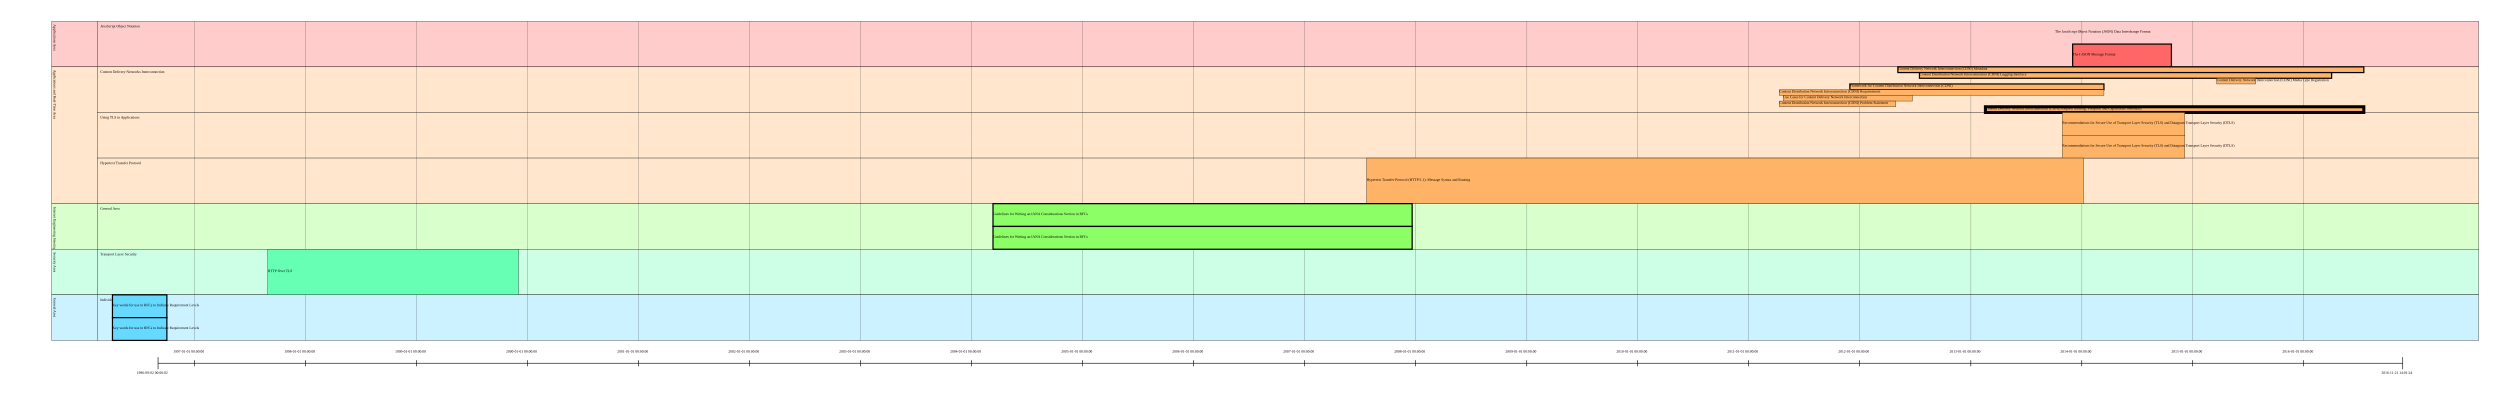
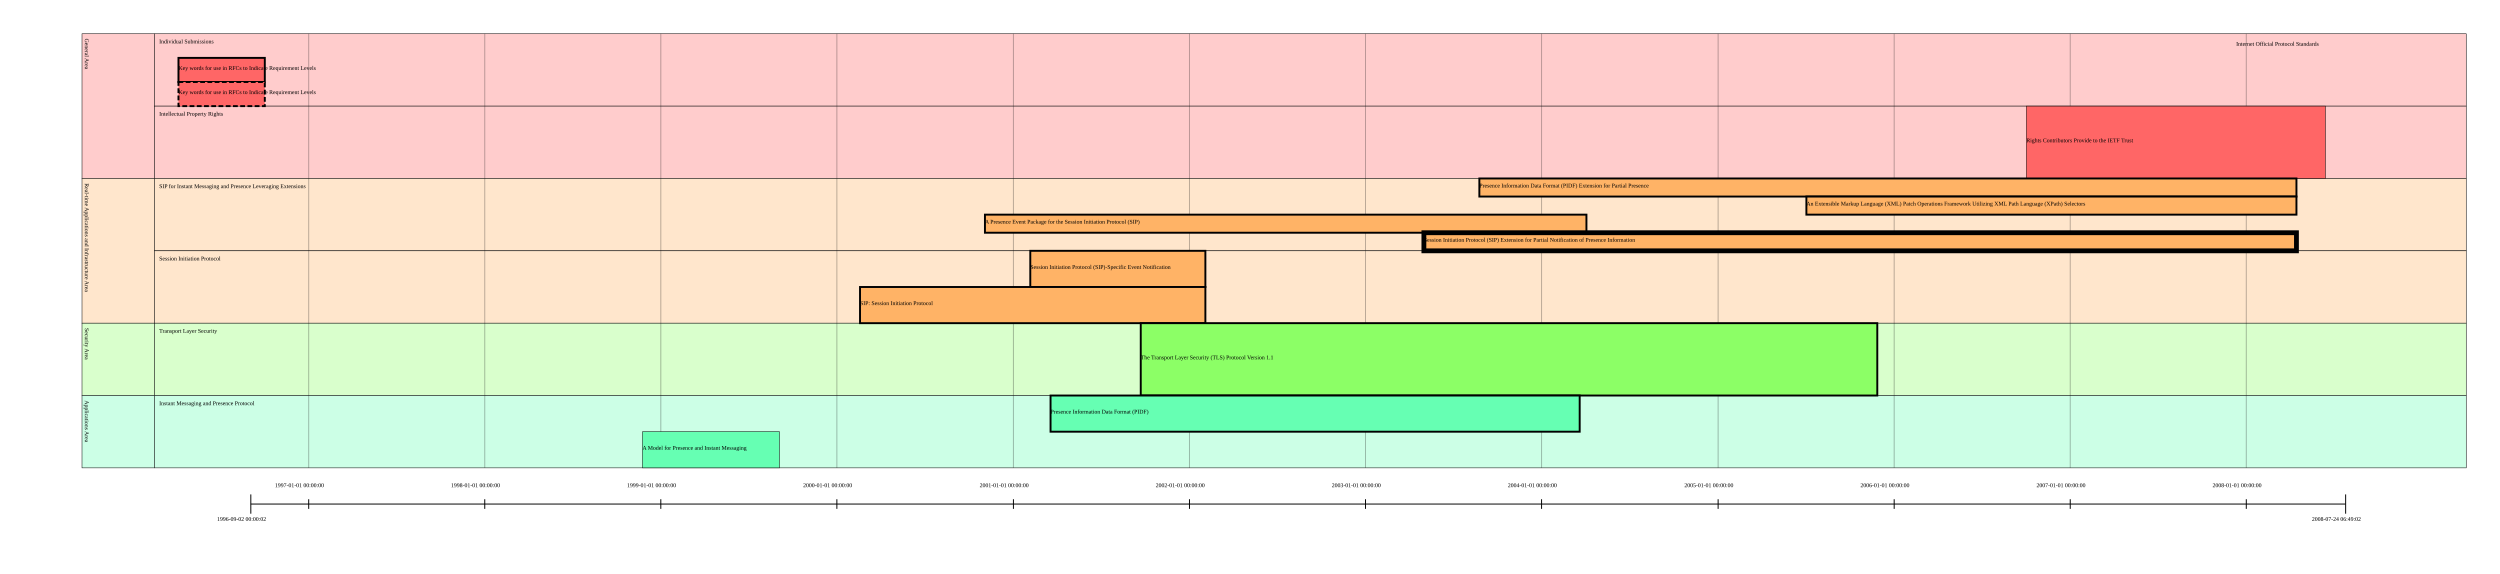
- <svg xmlns="http://www.w3.org/2000/svg" baseProfile="full" height="1340" version="1.1" width="8225">
+ <svg xmlns="http://www.w3.org/2000/svg" baseProfile="full" height="1190" version="1.1" width="5183">
  <defs />
-   <rect fill="#ffcccc" height="150" stroke="#000000" width="150" x="170" y="70" />
-   <text lengthAdjust="spacing" textLength="[150]" writing-mode="tb" x="180" y="80">Applications Area</text>
-   <rect fill="#ffe6cc" height="450" stroke="#000000" width="150" x="170" y="220" />
-   <text lengthAdjust="spacing" textLength="[150]" writing-mode="tb" x="180" y="230">Applications and Real-Time Area</text>
+   <rect fill="#ffcccc" height="300" stroke="#000000" width="150" x="170" y="70" />
+   <text lengthAdjust="spacing" textLength="[150]" writing-mode="tb" x="180" y="80">General Area</text>
+   <rect fill="#ffe6cc" height="300" stroke="#000000" width="150" x="170" y="370" />
+   <text lengthAdjust="spacing" textLength="[150]" writing-mode="tb" x="180" y="380">Real-time Applications and Infrastructure Area</text>
  <rect fill="#d9ffcc" height="150" stroke="#000000" width="150" x="170" y="670" />
-   <text lengthAdjust="spacing" textLength="[150]" writing-mode="tb" x="180" y="680">Internet Engineering Steering Group</text>
+   <text lengthAdjust="spacing" textLength="[150]" writing-mode="tb" x="180" y="680">Security Area</text>
  <rect fill="#ccffe6" height="150" stroke="#000000" width="150" x="170" y="820" />
-   <text lengthAdjust="spacing" textLength="[150]" writing-mode="tb" x="180" y="830">Security Area</text>
-   <rect fill="#ccf2ff" height="150" stroke="#000000" width="150" x="170" y="970" />
-   <text lengthAdjust="spacing" textLength="[150]" writing-mode="tb" x="180" y="980">General Area</text>
-   <rect fill="#ffcccc" height="150" stroke="#000000" width="7835" x="320" y="70" />
-   <text lengthAdjust="spacing" textLength="[150]" x="330" y="90">JavaScript Object Notation</text>
-   <rect fill="#ffe6cc" height="150" stroke="#000000" width="7835" x="320" y="220" />
-   <text lengthAdjust="spacing" textLength="[150]" x="330" y="240">Content Delivery Networks Interconnection</text>
-   <rect fill="#ffe6cc" height="150" stroke="#000000" width="7835" x="320" y="370" />
-   <text lengthAdjust="spacing" textLength="[150]" x="330" y="390">Using TLS in Applications</text>
-   <rect fill="#ffe6cc" height="150" stroke="#000000" width="7835" x="320" y="520" />
-   <text lengthAdjust="spacing" textLength="[150]" x="330" y="540">Hypertext Transfer Protocol</text>
-   <rect fill="#d9ffcc" height="150" stroke="#000000" width="7835" x="320" y="670" />
-   <text lengthAdjust="spacing" textLength="[150]" x="330" y="690">General Area</text>
-   <rect fill="#ccffe6" height="150" stroke="#000000" width="7835" x="320" y="820" />
-   <text lengthAdjust="spacing" textLength="[150]" x="330" y="840">Transport Layer Security</text>
-   <rect fill="#ccf2ff" height="150" stroke="#000000" width="7835" x="320" y="970" />
-   <text lengthAdjust="spacing" textLength="[150]" x="330" y="990">Individual Submissions</text>
-   <line stroke="#000000" stroke-width="2" x1="520" x2="7905" y1="1195.0" y2="1195.0" />
-   <line stroke="#000000" stroke-width="2" x1="520" x2="520" y1="1215.0" y2="1175.0" />
-   <line stroke="#000000" stroke-width="2" x1="7905" x2="7905" y1="1215.0" y2="1175.0" />
-   <text x="450" y="1230.0">1996-09-02 00:00:02</text>
-   <text x="7835" y="1230.0">2016-11-21 14:01:24</text>
-   <line stroke="#111111" stroke-opacity="0.3" stroke-width="2" x1="640" x2="640" y1="1120" y2="70" />
-   <line stroke="#000000" stroke-width="2" x1="640" x2="640" y1="1205.0" y2="1185.0" />
-   <text x="570" y="1160.0">1997-01-01 00:00:00</text>
-   <line stroke="#111111" stroke-opacity="0.3" stroke-width="2" x1="1005" x2="1005" y1="1120" y2="70" />
-   <line stroke="#000000" stroke-width="2" x1="1005" x2="1005" y1="1205.0" y2="1185.0" />
-   <text x="935" y="1160.0">1998-01-01 00:00:00</text>
-   <line stroke="#111111" stroke-opacity="0.3" stroke-width="2" x1="1370" x2="1370" y1="1120" y2="70" />
-   <line stroke="#000000" stroke-width="2" x1="1370" x2="1370" y1="1205.0" y2="1185.0" />
-   <text x="1300" y="1160.0">1999-01-01 00:00:00</text>
-   <line stroke="#111111" stroke-opacity="0.3" stroke-width="2" x1="1735" x2="1735" y1="1120" y2="70" />
-   <line stroke="#000000" stroke-width="2" x1="1735" x2="1735" y1="1205.0" y2="1185.0" />
-   <text x="1665" y="1160.0">2000-01-01 00:00:00</text>
-   <line stroke="#111111" stroke-opacity="0.3" stroke-width="2" x1="2101" x2="2101" y1="1120" y2="70" />
-   <line stroke="#000000" stroke-width="2" x1="2101" x2="2101" y1="1205.0" y2="1185.0" />
-   <text x="2031" y="1160.0">2001-01-01 00:00:00</text>
-   <line stroke="#111111" stroke-opacity="0.3" stroke-width="2" x1="2466" x2="2466" y1="1120" y2="70" />
-   <line stroke="#000000" stroke-width="2" x1="2466" x2="2466" y1="1205.0" y2="1185.0" />
-   <text x="2396" y="1160.0">2002-01-01 00:00:00</text>
-   <line stroke="#111111" stroke-opacity="0.3" stroke-width="2" x1="2831" x2="2831" y1="1120" y2="70" />
-   <line stroke="#000000" stroke-width="2" x1="2831" x2="2831" y1="1205.0" y2="1185.0" />
-   <text x="2761" y="1160.0">2003-01-01 00:00:00</text>
-   <line stroke="#111111" stroke-opacity="0.3" stroke-width="2" x1="3196" x2="3196" y1="1120" y2="70" />
-   <line stroke="#000000" stroke-width="2" x1="3196" x2="3196" y1="1205.0" y2="1185.0" />
-   <text x="3126" y="1160.0">2004-01-01 00:00:00</text>
-   <line stroke="#111111" stroke-opacity="0.3" stroke-width="2" x1="3562" x2="3562" y1="1120" y2="70" />
-   <line stroke="#000000" stroke-width="2" x1="3562" x2="3562" y1="1205.0" y2="1185.0" />
-   <text x="3492" y="1160.0">2005-01-01 00:00:00</text>
-   <line stroke="#111111" stroke-opacity="0.3" stroke-width="2" x1="3927" x2="3927" y1="1120" y2="70" />
-   <line stroke="#000000" stroke-width="2" x1="3927" x2="3927" y1="1205.0" y2="1185.0" />
-   <text x="3857" y="1160.0">2006-01-01 00:00:00</text>
-   <line stroke="#111111" stroke-opacity="0.3" stroke-width="2" x1="4292" x2="4292" y1="1120" y2="70" />
-   <line stroke="#000000" stroke-width="2" x1="4292" x2="4292" y1="1205.0" y2="1185.0" />
-   <text x="4222" y="1160.0">2007-01-01 00:00:00</text>
-   <line stroke="#111111" stroke-opacity="0.3" stroke-width="2" x1="4657" x2="4657" y1="1120" y2="70" />
-   <line stroke="#000000" stroke-width="2" x1="4657" x2="4657" y1="1205.0" y2="1185.0" />
-   <text x="4587" y="1160.0">2008-01-01 00:00:00</text>
-   <line stroke="#111111" stroke-opacity="0.3" stroke-width="2" x1="5023" x2="5023" y1="1120" y2="70" />
-   <line stroke="#000000" stroke-width="2" x1="5023" x2="5023" y1="1205.0" y2="1185.0" />
-   <text x="4953" y="1160.0">2009-01-01 00:00:00</text>
-   <line stroke="#111111" stroke-opacity="0.3" stroke-width="2" x1="5388" x2="5388" y1="1120" y2="70" />
-   <line stroke="#000000" stroke-width="2" x1="5388" x2="5388" y1="1205.0" y2="1185.0" />
-   <text x="5318" y="1160.0">2010-01-01 00:00:00</text>
-   <line stroke="#111111" stroke-opacity="0.3" stroke-width="2" x1="5753" x2="5753" y1="1120" y2="70" />
-   <line stroke="#000000" stroke-width="2" x1="5753" x2="5753" y1="1205.0" y2="1185.0" />
-   <text x="5683" y="1160.0">2011-01-01 00:00:00</text>
-   <line stroke="#111111" stroke-opacity="0.3" stroke-width="2" x1="6118" x2="6118" y1="1120" y2="70" />
-   <line stroke="#000000" stroke-width="2" x1="6118" x2="6118" y1="1205.0" y2="1185.0" />
-   <text x="6048" y="1160.0">2012-01-01 00:00:00</text>
-   <line stroke="#111111" stroke-opacity="0.3" stroke-width="2" x1="6484" x2="6484" y1="1120" y2="70" />
-   <line stroke="#000000" stroke-width="2" x1="6484" x2="6484" y1="1205.0" y2="1185.0" />
-   <text x="6414" y="1160.0">2013-01-01 00:00:00</text>
-   <line stroke="#111111" stroke-opacity="0.3" stroke-width="2" x1="6849" x2="6849" y1="1120" y2="70" />
-   <line stroke="#000000" stroke-width="2" x1="6849" x2="6849" y1="1205.0" y2="1185.0" />
-   <text x="6779" y="1160.0">2014-01-01 00:00:00</text>
-   <line stroke="#111111" stroke-opacity="0.3" stroke-width="2" x1="7214" x2="7214" y1="1120" y2="70" />
-   <line stroke="#000000" stroke-width="2" x1="7214" x2="7214" y1="1205.0" y2="1185.0" />
-   <text x="7144" y="1160.0">2015-01-01 00:00:00</text>
-   <line stroke="#111111" stroke-opacity="0.3" stroke-width="2" x1="7579" x2="7579" y1="1120" y2="70" />
-   <line stroke="#000000" stroke-width="2" x1="7579" x2="7579" y1="1205.0" y2="1185.0" />
-   <text x="7509" y="1160.0">2016-01-01 00:00:00</text>
-   <rect fill="#ff6666" height="75.0" stroke="#000000" stroke-dasharray="10, 0" stroke-width="4" width="0" x="6761" y="70.0" />
-   <text lengthAdjust="spacingAndGlyphs" textLength="0" x="6761" y="107.5">The JavaScript Object Notation (JSON) Data Interchange Format</text>
-   <rect fill="#ff6666" height="75.0" stroke="#000000" stroke-dasharray="10, 0" stroke-width="4" width="325" x="6819" y="145.0" />
-   <text lengthAdjust="spacingAndGlyphs" textLength="325" x="6819" y="182.5">The I-JSON Message Format</text>
-   <rect fill="#ffb366" height="18.75" stroke="#000000" stroke-dasharray="10, 0" stroke-width="4" width="1533" x="6244" y="220.0" />
-   <text lengthAdjust="spacingAndGlyphs" textLength="1533" x="6244" y="229.375">Content Delivery Network Interconnection (CDNI) Metadata</text>
-   <rect fill="#ffb366" height="18.75" stroke="#000000" stroke-dasharray="10, 0" stroke-width="4" width="1356" x="6315" y="238.75" />
-   <text lengthAdjust="spacingAndGlyphs" textLength="1356" x="6315" y="248.125">Content Distribution Network Interconnection (CDNI) Logging Interface</text>
-   <rect fill="#ffb366" height="18.75" stroke="#000000" stroke-dasharray="10, 0" stroke-width="1" width="128" x="7293" y="257.5" />
-   <text lengthAdjust="spacingAndGlyphs" textLength="128" x="7293" y="266.875">Content Delivery Network Interconnection (CDNI) Media Type Registration</text>
-   <rect fill="#ffb366" height="18.75" stroke="#000000" stroke-dasharray="10, 0" stroke-width="4" width="836" x="6086" y="276.25" />
-   <text lengthAdjust="spacingAndGlyphs" textLength="836" x="6086" y="285.625">Framework for Content Distribution Network Interconnection (CDNI)</text>
-   <rect fill="#ffb366" height="18.75" stroke="#000000" stroke-dasharray="10, 0" stroke-width="1" width="1068" x="5854" y="295.0" />
-   <text lengthAdjust="spacingAndGlyphs" textLength="1068" x="5854" y="304.375">Content Distribution Network Interconnection (CDNI) Requirements</text>
-   <rect fill="#ffb366" height="18.75" stroke="#000000" stroke-dasharray="10, 0" stroke-width="1" width="425" x="5867" y="313.75" />
-   <text lengthAdjust="spacingAndGlyphs" textLength="425" x="5867" y="323.125">Use Cases for Content Delivery Network Interconnection</text>
-   <rect fill="#ffb366" height="18.75" stroke="#000000" stroke-dasharray="10, 0" stroke-width="1" width="383" x="5854" y="332.5" />
-   <text lengthAdjust="spacingAndGlyphs" textLength="383" x="5854" y="341.875">Content Distribution Network Interconnection (CDNI) Problem Statement</text>
-   <rect fill="#ffb366" height="18.75" stroke="#000000" stroke-dasharray="10, 0" stroke-width="10" width="1245" x="6532" y="351.25" />
-   <text lengthAdjust="spacingAndGlyphs" textLength="1245" x="6532" y="360.625">Content Delivery Network Interconnection (CDNI) Request Routing: Footprint and Capabilities Semantics</text>
-   <rect fill="#ffb366" height="75.0" stroke="#000000" stroke-dasharray="10, 0" stroke-width="1" width="403" x="6785" y="370.0" />
-   <text lengthAdjust="spacingAndGlyphs" textLength="403" x="6785" y="407.5">Recommendations for Secure Use of Transport Layer Security (TLS) and Datagram Transport Layer Security (DTLS)</text>
-   <rect fill="#ffb366" height="75.0" stroke="#000000" stroke-dasharray="10, 0" stroke-width="1" width="403" x="6785" y="445.0" />
-   <text lengthAdjust="spacingAndGlyphs" textLength="403" x="6785" y="482.5">Recommendations for Secure Use of Transport Layer Security (TLS) and Datagram Transport Layer Security (DTLS)</text>
-   <rect fill="#ffb366" height="150.0" stroke="#000000" stroke-dasharray="10, 0" stroke-width="1" width="2359" x="4496" y="520.0" />
-   <text lengthAdjust="spacingAndGlyphs" textLength="2359" x="4496" y="595.0">Hypertext Transfer Protocol (HTTP/1.1): Message Syntax and Routing</text>
-   <rect fill="#8cff66" height="75.0" stroke="#000000" stroke-dasharray="10, 0" stroke-width="4" width="1379" x="3267" y="670.0" />
-   <text lengthAdjust="spacingAndGlyphs" textLength="1379" x="3267" y="707.5">Guidelines for Writing an IANA Considerations Section in RFCs</text>
-   <rect fill="#8cff66" height="75.0" stroke="#000000" stroke-dasharray="10, 0" stroke-width="4" width="1379" x="3267" y="745.0" />
-   <text lengthAdjust="spacingAndGlyphs" textLength="1379" x="3267" y="782.5">Guidelines for Writing an IANA Considerations Section in RFCs</text>
-   <rect fill="#66ffb3" height="150.0" stroke="#000000" stroke-dasharray="10, 0" stroke-width="1" width="825" x="881" y="820.0" />
-   <text lengthAdjust="spacingAndGlyphs" textLength="825" x="881" y="895.0">HTTP Over TLS</text>
-   <rect fill="#66d9ff" height="75.0" stroke="#000000" stroke-dasharray="10, 0" stroke-width="4" width="179" x="370" y="970.0" />
-   <text lengthAdjust="spacingAndGlyphs" textLength="179" x="370" y="1007.5">Key words for use in RFCs to Indicate Requirement Levels</text>
-   <rect fill="#66d9ff" height="75.0" stroke="#000000" stroke-dasharray="10, 0" stroke-width="4" width="179" x="370" y="1045.0" />
-   <text lengthAdjust="spacingAndGlyphs" textLength="179" x="370" y="1082.5">Key words for use in RFCs to Indicate Requirement Levels</text>
+   <text lengthAdjust="spacing" textLength="[150]" writing-mode="tb" x="180" y="830">Applications Area</text>
+   <rect fill="#ffcccc" height="150" stroke="#000000" width="4793" x="320" y="70" />
+   <text lengthAdjust="spacing" textLength="[150]" x="330" y="90">Individual Submissions</text>
+   <rect fill="#ffcccc" height="150" stroke="#000000" width="4793" x="320" y="220" />
+   <text lengthAdjust="spacing" textLength="[150]" x="330" y="240">Intellectual Property Rights</text>
+   <rect fill="#ffe6cc" height="150" stroke="#000000" width="4793" x="320" y="370" />
+   <text lengthAdjust="spacing" textLength="[150]" x="330" y="390">SIP for Instant Messaging and Presence Leveraging Extensions</text>
+   <rect fill="#ffe6cc" height="150" stroke="#000000" width="4793" x="320" y="520" />
+   <text lengthAdjust="spacing" textLength="[150]" x="330" y="540">Session Initiation Protocol</text>
+   <rect fill="#d9ffcc" height="150" stroke="#000000" width="4793" x="320" y="670" />
+   <text lengthAdjust="spacing" textLength="[150]" x="330" y="690">Transport Layer Security</text>
+   <rect fill="#ccffe6" height="150" stroke="#000000" width="4793" x="320" y="820" />
+   <text lengthAdjust="spacing" textLength="[150]" x="330" y="840">Instant Messaging and Presence Protocol</text>
+   <line stroke="#000000" stroke-width="2" x1="520" x2="4863" y1="1045.0" y2="1045.0" />
+   <line stroke="#000000" stroke-width="2" x1="520" x2="520" y1="1065.0" y2="1025.0" />
+   <line stroke="#000000" stroke-width="2" x1="4863" x2="4863" y1="1065.0" y2="1025.0" />
+   <text x="450" y="1080.0">1996-09-02 00:00:02</text>
+   <text x="4793" y="1080.0">2008-07-24 06:49:02</text>
+   <line stroke="#111111" stroke-opacity="0.3" stroke-width="2" x1="640" x2="640" y1="970" y2="70" />
+   <line stroke="#000000" stroke-width="2" x1="640" x2="640" y1="1055.0" y2="1035.0" />
+   <text x="570" y="1010.0">1997-01-01 00:00:00</text>
+   <line stroke="#111111" stroke-opacity="0.3" stroke-width="2" x1="1005" x2="1005" y1="970" y2="70" />
+   <line stroke="#000000" stroke-width="2" x1="1005" x2="1005" y1="1055.0" y2="1035.0" />
+   <text x="935" y="1010.0">1998-01-01 00:00:00</text>
+   <line stroke="#111111" stroke-opacity="0.3" stroke-width="2" x1="1370" x2="1370" y1="970" y2="70" />
+   <line stroke="#000000" stroke-width="2" x1="1370" x2="1370" y1="1055.0" y2="1035.0" />
+   <text x="1300" y="1010.0">1999-01-01 00:00:00</text>
+   <line stroke="#111111" stroke-opacity="0.3" stroke-width="2" x1="1735" x2="1735" y1="970" y2="70" />
+   <line stroke="#000000" stroke-width="2" x1="1735" x2="1735" y1="1055.0" y2="1035.0" />
+   <text x="1665" y="1010.0">2000-01-01 00:00:00</text>
+   <line stroke="#111111" stroke-opacity="0.3" stroke-width="2" x1="2101" x2="2101" y1="970" y2="70" />
+   <line stroke="#000000" stroke-width="2" x1="2101" x2="2101" y1="1055.0" y2="1035.0" />
+   <text x="2031" y="1010.0">2001-01-01 00:00:00</text>
+   <line stroke="#111111" stroke-opacity="0.3" stroke-width="2" x1="2466" x2="2466" y1="970" y2="70" />
+   <line stroke="#000000" stroke-width="2" x1="2466" x2="2466" y1="1055.0" y2="1035.0" />
+   <text x="2396" y="1010.0">2002-01-01 00:00:00</text>
+   <line stroke="#111111" stroke-opacity="0.3" stroke-width="2" x1="2831" x2="2831" y1="970" y2="70" />
+   <line stroke="#000000" stroke-width="2" x1="2831" x2="2831" y1="1055.0" y2="1035.0" />
+   <text x="2761" y="1010.0">2003-01-01 00:00:00</text>
+   <line stroke="#111111" stroke-opacity="0.3" stroke-width="2" x1="3196" x2="3196" y1="970" y2="70" />
+   <line stroke="#000000" stroke-width="2" x1="3196" x2="3196" y1="1055.0" y2="1035.0" />
+   <text x="3126" y="1010.0">2004-01-01 00:00:00</text>
+   <line stroke="#111111" stroke-opacity="0.3" stroke-width="2" x1="3562" x2="3562" y1="970" y2="70" />
+   <line stroke="#000000" stroke-width="2" x1="3562" x2="3562" y1="1055.0" y2="1035.0" />
+   <text x="3492" y="1010.0">2005-01-01 00:00:00</text>
+   <line stroke="#111111" stroke-opacity="0.3" stroke-width="2" x1="3927" x2="3927" y1="970" y2="70" />
+   <line stroke="#000000" stroke-width="2" x1="3927" x2="3927" y1="1055.0" y2="1035.0" />
+   <text x="3857" y="1010.0">2006-01-01 00:00:00</text>
+   <line stroke="#111111" stroke-opacity="0.3" stroke-width="2" x1="4292" x2="4292" y1="970" y2="70" />
+   <line stroke="#000000" stroke-width="2" x1="4292" x2="4292" y1="1055.0" y2="1035.0" />
+   <text x="4222" y="1010.0">2007-01-01 00:00:00</text>
+   <line stroke="#111111" stroke-opacity="0.3" stroke-width="2" x1="4657" x2="4657" y1="970" y2="70" />
+   <line stroke="#000000" stroke-width="2" x1="4657" x2="4657" y1="1055.0" y2="1035.0" />
+   <text x="4587" y="1010.0">2008-01-01 00:00:00</text>
+   <rect fill="#ff6666" height="50.0" stroke="#000000" stroke-dasharray="10, 5" stroke-width="4" width="0" x="4636" y="70.0" />
+   <text lengthAdjust="spacingAndGlyphs" textLength="0" x="4636" y="95.0">Internet Official Protocol Standards</text>
+   <rect fill="#ff6666" height="50.0" stroke="#000000" stroke-dasharray="10, 0" stroke-width="4" width="179" x="370" y="120.0" />
+   <text lengthAdjust="spacingAndGlyphs" textLength="179" x="370" y="145.0">Key words for use in RFCs to Indicate Requirement Levels</text>
+   <rect fill="#ff6666" height="50.0" stroke="#000000" stroke-dasharray="10, 5" stroke-width="4" width="179" x="370" y="170.0" />
+   <text lengthAdjust="spacingAndGlyphs" textLength="179" x="370" y="195.0">Key words for use in RFCs to Indicate Requirement Levels</text>
+   <rect fill="#ff6666" height="150.0" stroke="#000000" stroke-dasharray="10, 0" stroke-width="1" width="620" x="4201" y="220.0" />
+   <text lengthAdjust="spacingAndGlyphs" textLength="620" x="4201" y="295.0">Rights Contributors Provide to the IETF Trust</text>
+   <rect fill="#ffb366" height="37.5" stroke="#000000" stroke-dasharray="10, 0" stroke-width="4" width="1694" x="3067" y="370.0" />
+   <text lengthAdjust="spacingAndGlyphs" textLength="1694" x="3067" y="388.75">Presence Information Data Format (PIDF) Extension for Partial Presence</text>
+   <rect fill="#ffb366" height="37.5" stroke="#000000" stroke-dasharray="10, 0" stroke-width="4" width="1016" x="3745" y="407.5" />
+   <text lengthAdjust="spacingAndGlyphs" textLength="1016" x="3745" y="426.25">An Extensible Markup Language (XML) Patch Operations Framework Utilizing XML Path Language (XPath) Selectors</text>
+   <rect fill="#ffb366" height="37.5" stroke="#000000" stroke-dasharray="10, 0" stroke-width="4" width="1247" x="2042" y="445.0" />
+   <text lengthAdjust="spacingAndGlyphs" textLength="1247" x="2042" y="463.75">A Presence Event Package for the Session Initiation Protocol (SIP)</text>
+   <rect fill="#ffb366" height="37.5" stroke="#000000" stroke-dasharray="10, 0" stroke-width="10" width="1809" x="2952" y="482.5" />
+   <text lengthAdjust="spacingAndGlyphs" textLength="1809" x="2952" y="501.25">Session Initiation Protocol (SIP) Extension for Partial Notification of Presence Information</text>
+   <rect fill="#ffb366" height="75.0" stroke="#000000" stroke-dasharray="10, 0" stroke-width="4" width="363" x="2136" y="520.0" />
+   <text lengthAdjust="spacingAndGlyphs" textLength="363" x="2136" y="557.5">Session Initiation Protocol (SIP)-Specific Event Notification</text>
+   <rect fill="#ffb366" height="75.0" stroke="#000000" stroke-dasharray="10, 0" stroke-width="4" width="716" x="1783" y="595.0" />
+   <text lengthAdjust="spacingAndGlyphs" textLength="716" x="1783" y="632.5">SIP: Session Initiation Protocol</text>
+   <rect fill="#8cff66" height="150.0" stroke="#000000" stroke-dasharray="10, 0" stroke-width="4" width="1527" x="2365" y="670.0" />
+   <text lengthAdjust="spacingAndGlyphs" textLength="1527" x="2365" y="745.0">The Transport Layer Security (TLS) Protocol Version 1.1</text>
+   <rect fill="#66ffb3" height="75.0" stroke="#000000" stroke-dasharray="10, 0" stroke-width="4" width="1097" x="2178" y="820.0" />
+   <text lengthAdjust="spacingAndGlyphs" textLength="1097" x="2178" y="857.5">Presence Information Data Format (PIDF)</text>
+   <rect fill="#66ffb3" height="75.0" stroke="#000000" stroke-dasharray="10, 0" stroke-width="1" width="284" x="1332" y="895.0" />
+   <text lengthAdjust="spacingAndGlyphs" textLength="284" x="1332" y="932.5">A Model for Presence and Instant Messaging</text>
</svg>
